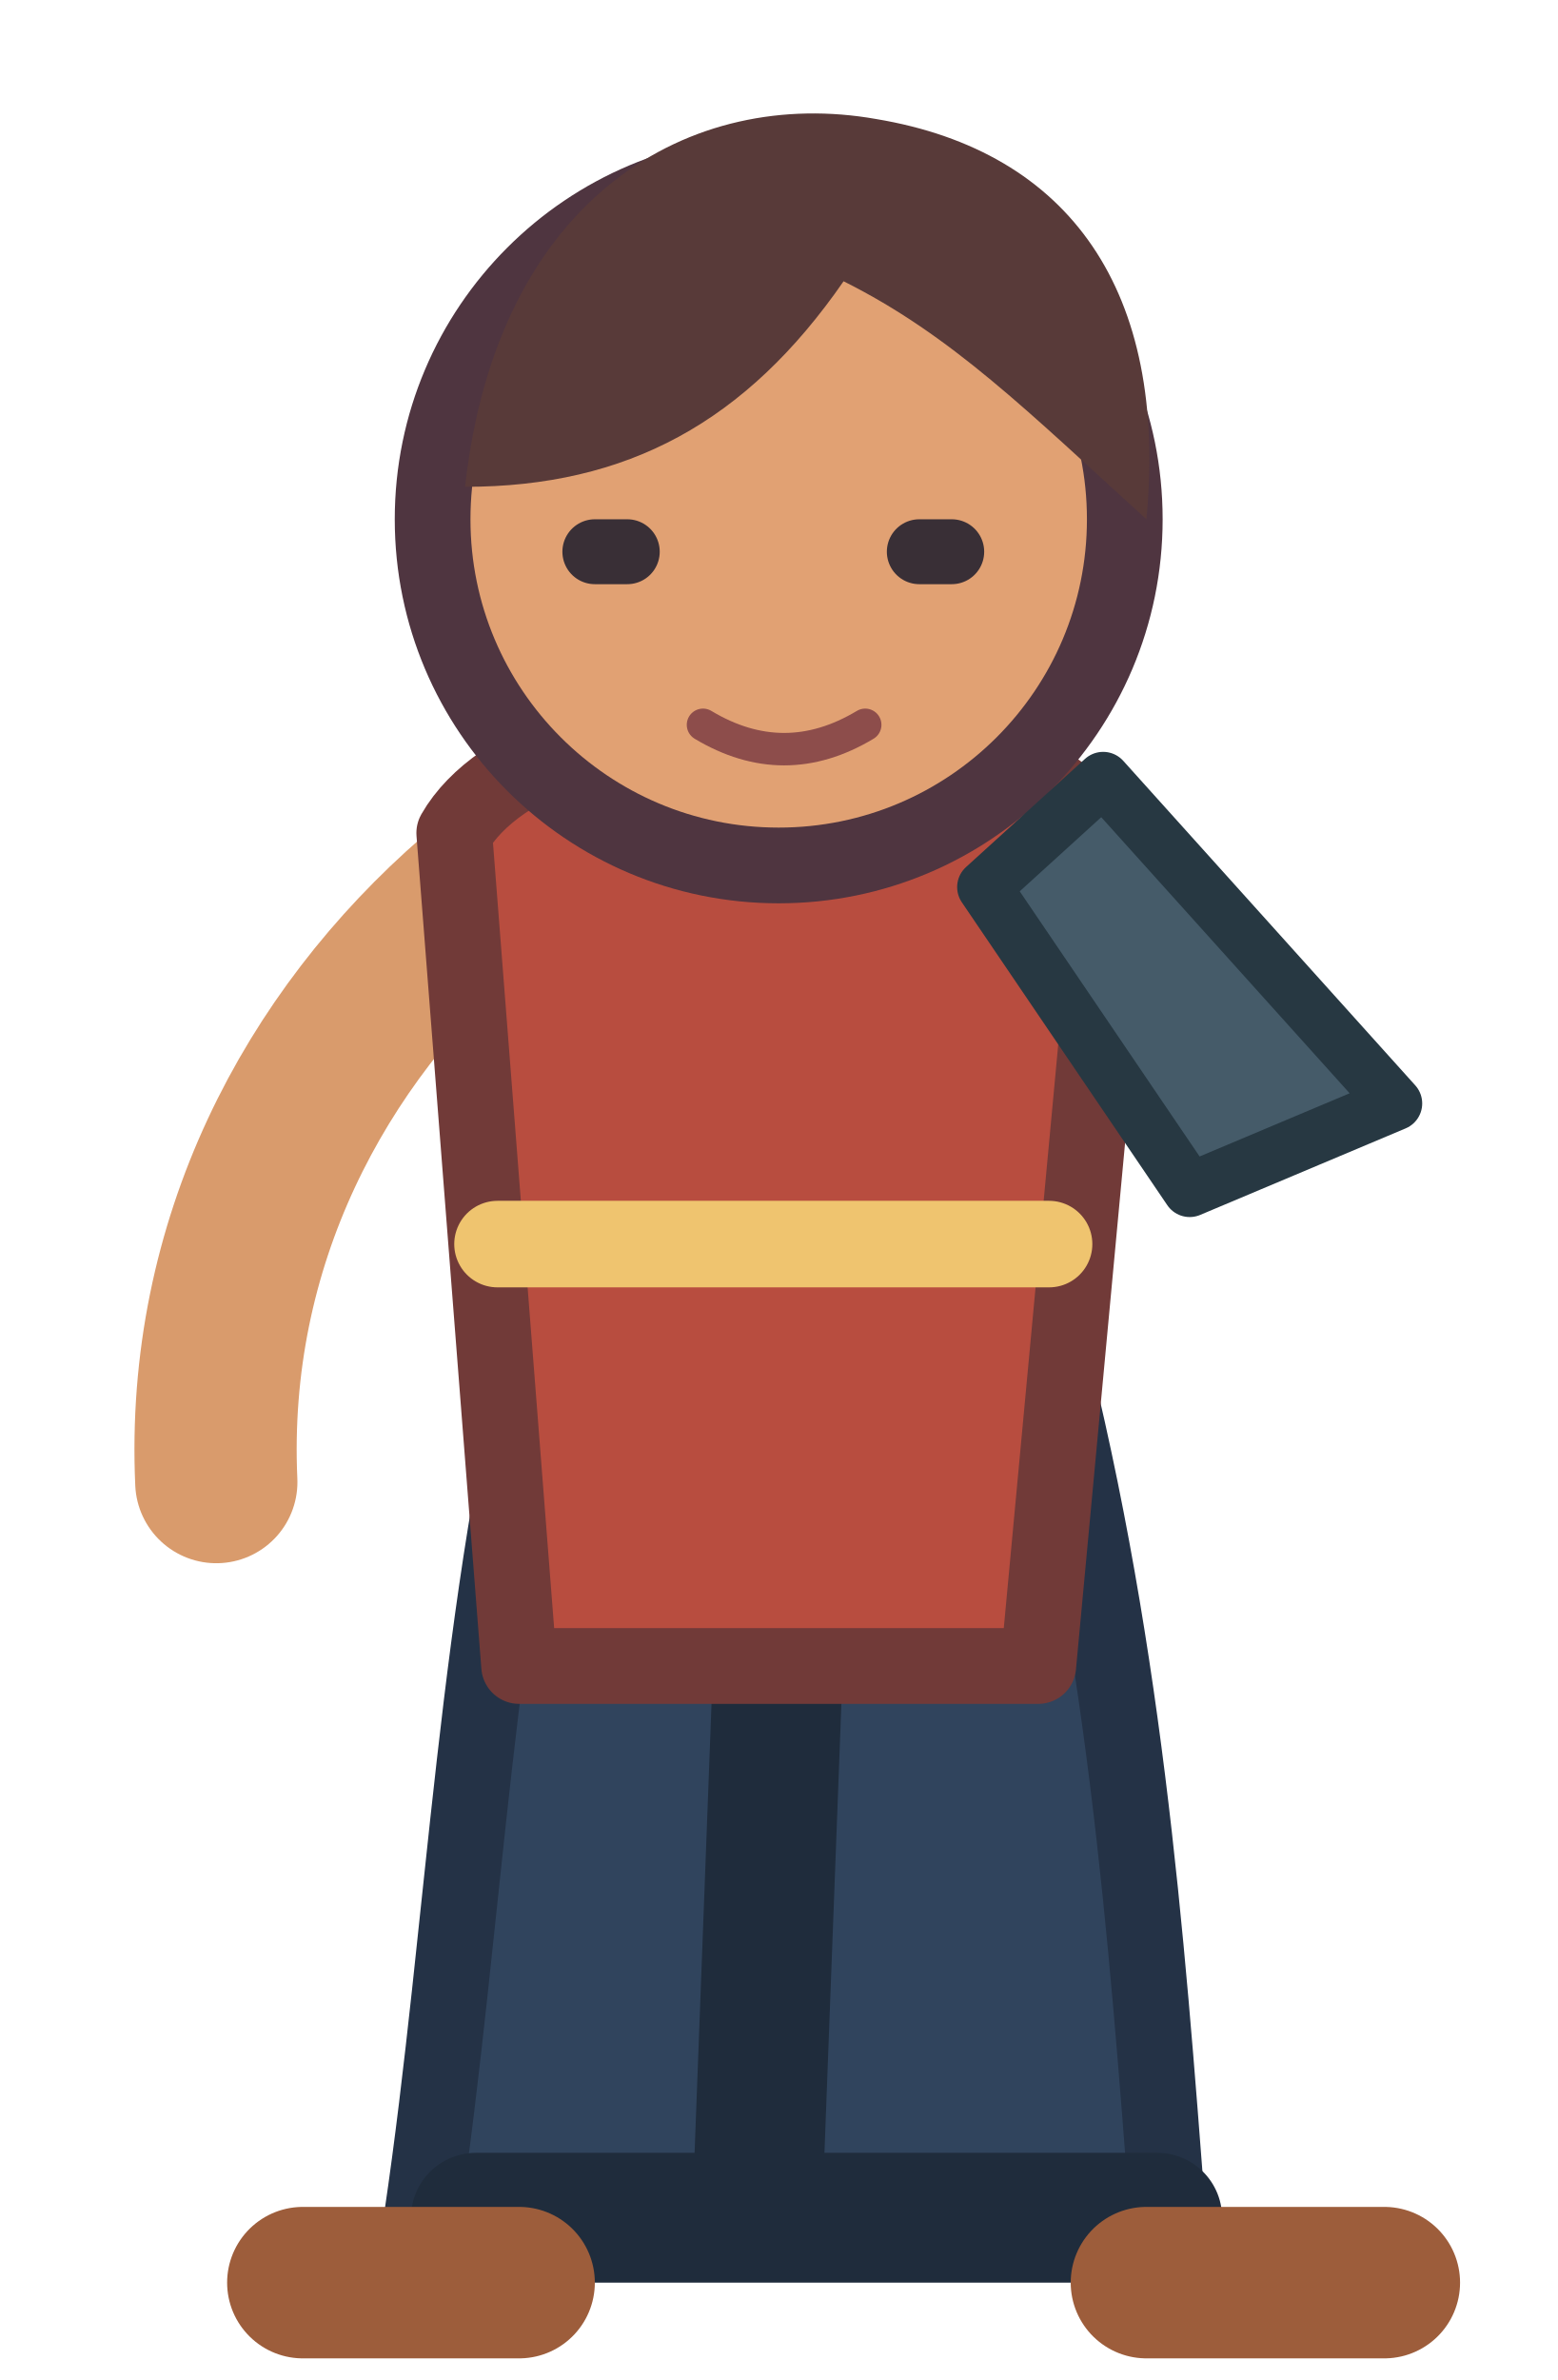
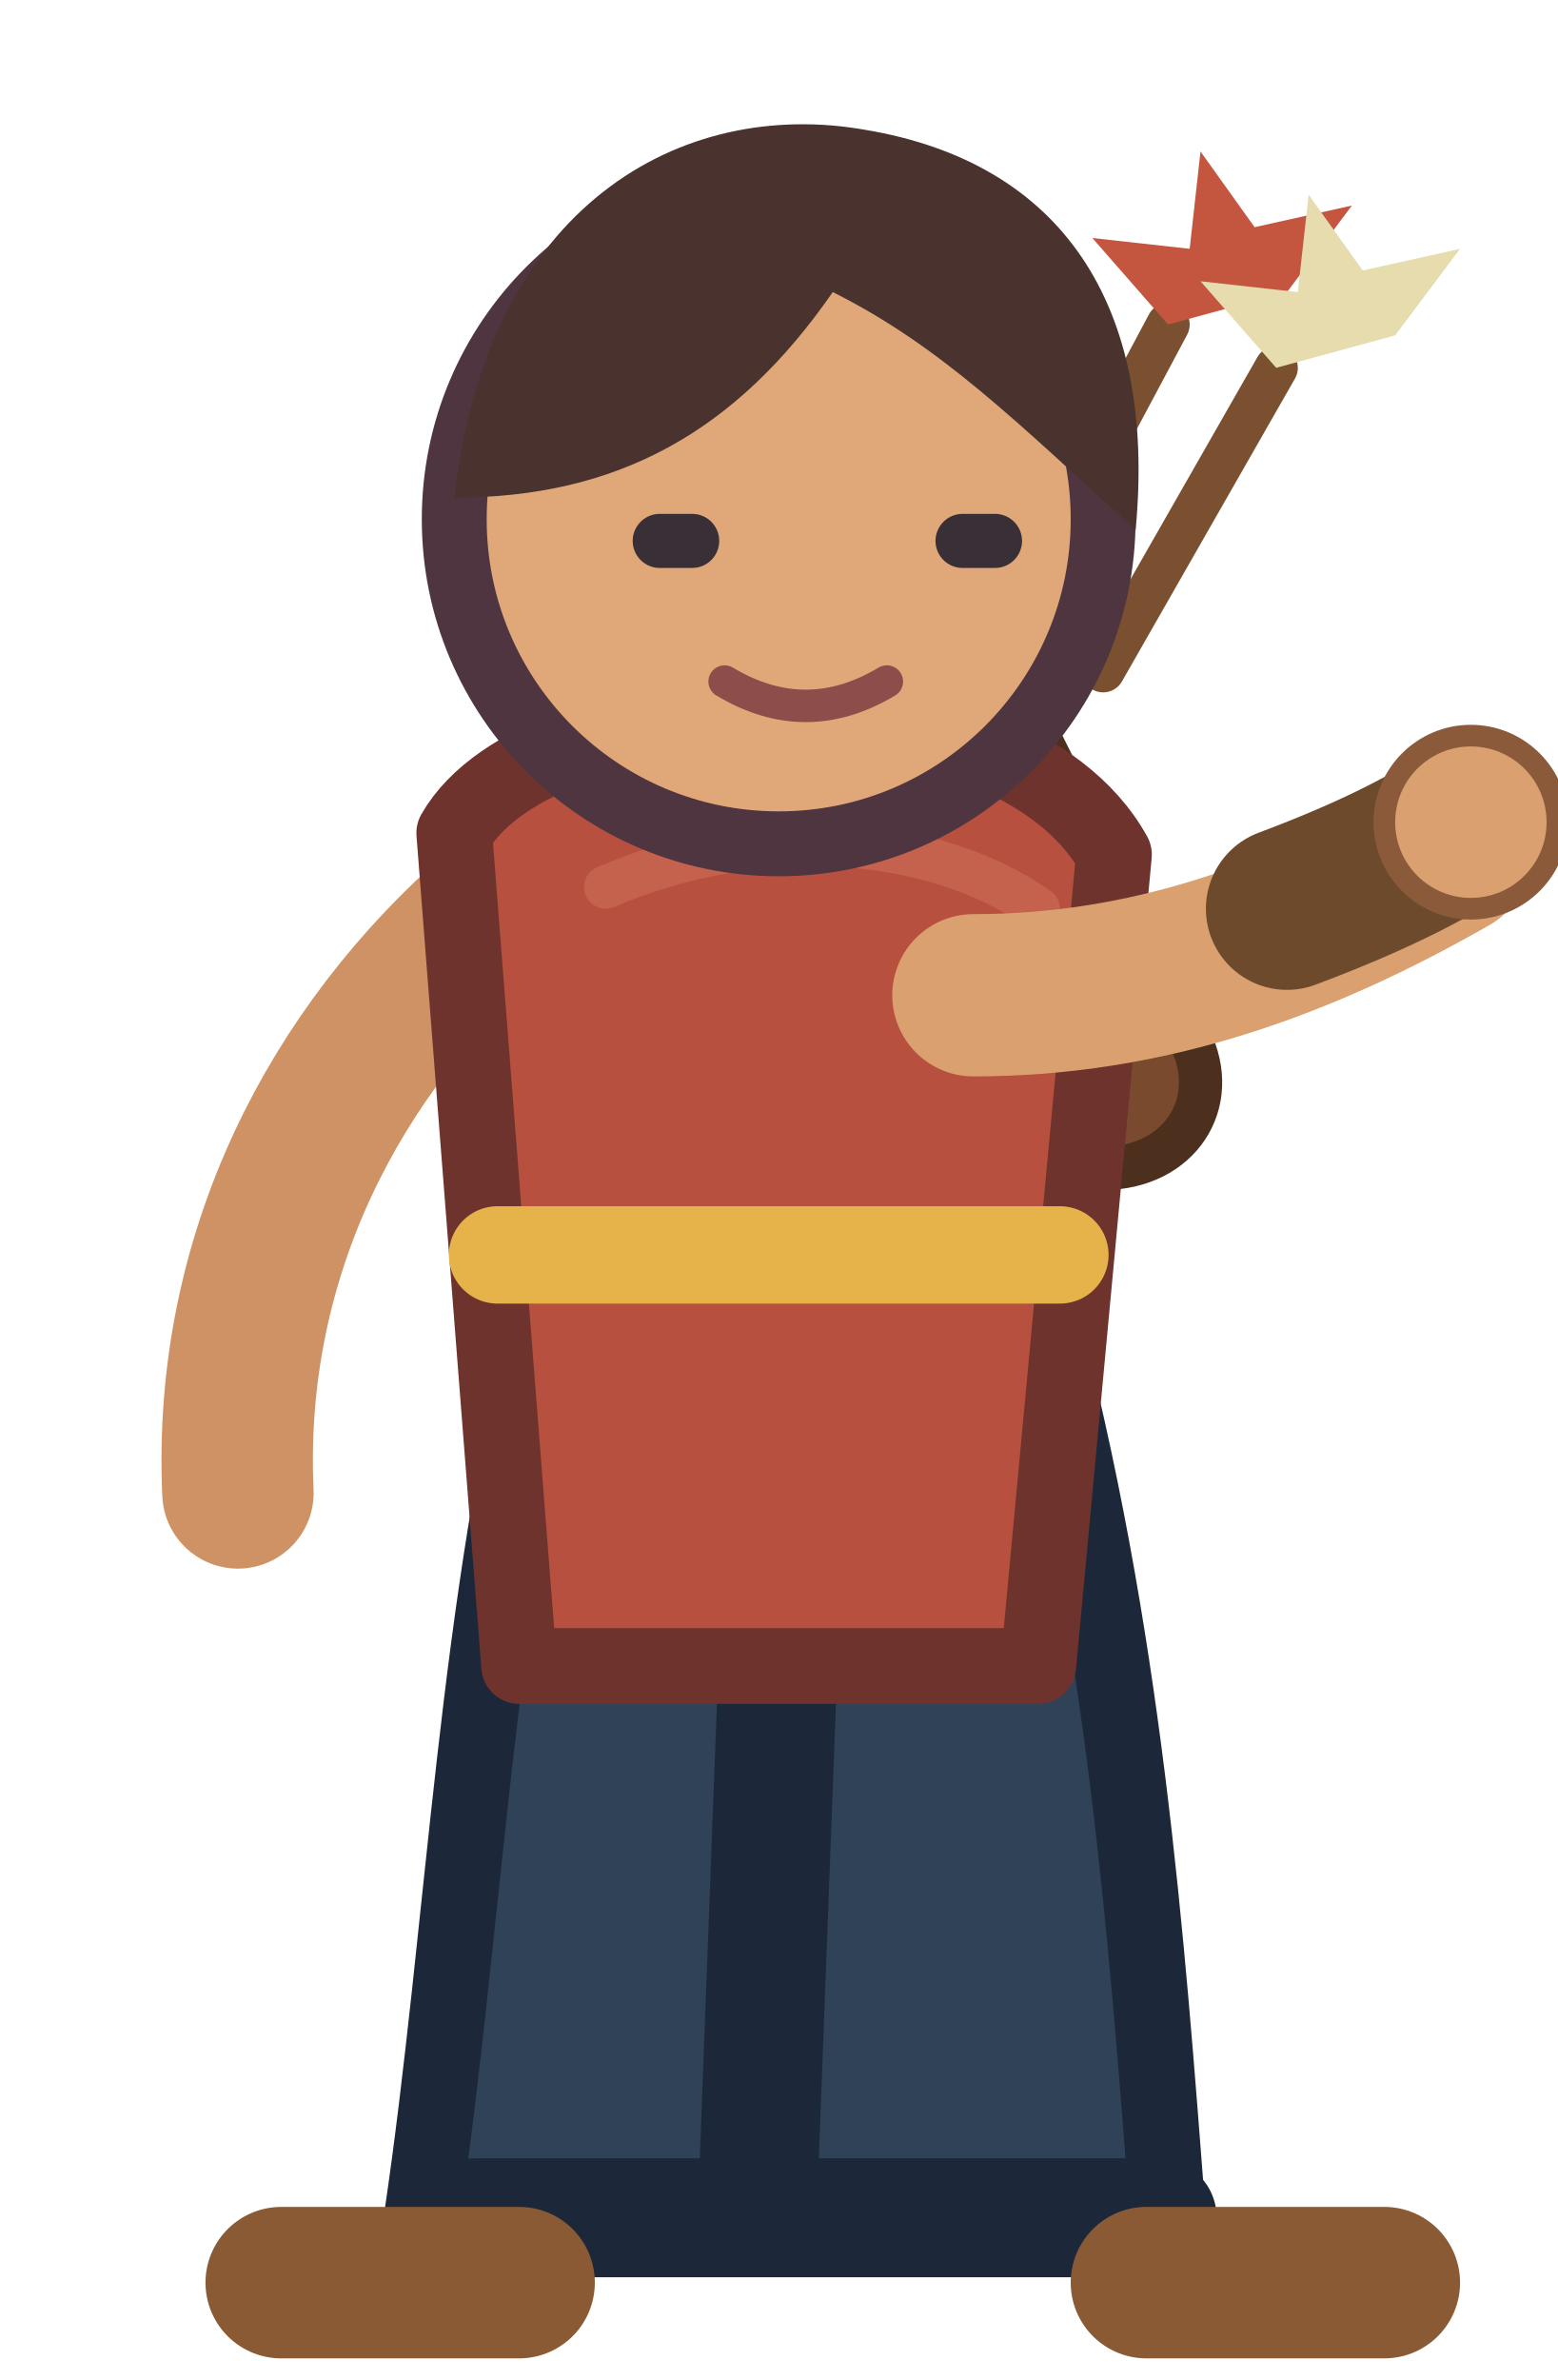
<svg xmlns="http://www.w3.org/2000/svg" viewBox="0 0 144 220">
-   <path d="M39 205c4-27 5-57 12-84h45c8 30 10 58 12 84" fill="#30445d" stroke="#243246" stroke-width="7" stroke-linejoin="round" />
-   <path d="M44 205h26l2-53m-1 53h36" fill="none" stroke="#1f2c3c" stroke-width="12" stroke-linecap="round" />
-   <path d="M48 211H28m78 0h22" fill="none" stroke="#9d5d3b" stroke-width="14" stroke-linecap="round" />
-   <path d="M44 83c-15 13-25 32-24 54" fill="none" stroke="#d99b6c" stroke-width="15" stroke-linecap="round" />
-   <path d="M42 77c8-14 51-16 61 2l-7 75H48Z" fill="#b84d3f" stroke="#713a38" stroke-width="7" stroke-linejoin="round" />
-   <path d="M46 115h51" stroke="#efc46f" stroke-width="8" stroke-linecap="round" />
-   <circle cx="72" cy="48" r="32" fill="#e1a173" stroke="#4f3540" stroke-width="7" />
-   <path d="M43 45c3-27 21-37 38-34 18 3 27 16 25 37-11-10-18-17-28-22-9 13-20 19-35 19Z" fill="#583a39" />
-   <path d="M55 51h3m27 0h3" stroke="#392f36" stroke-width="6" stroke-linecap="round" />
-   <path d="M65 67c5 3 10 3 15 0" fill="none" stroke="#8d4d4b" stroke-width="3" stroke-linecap="round" />
-   <path d="M102 72l27 30-19 8-19-28Z" fill="#455b69" stroke="#273842" stroke-width="5" stroke-linejoin="round" />
+   <g stroke-linecap="round">
+     <path d="M108 30 92 60" stroke="#7a5030" stroke-width="4" />
+     <path d="M118 34 102 62" stroke="#7a5030" stroke-width="4" />
+     <path d="M108 30l-7-8 9 1 1-9 5 7 9-2-6 8Z" fill="#c4553f" />
+     <path d="M118 34l-7-8 9 1 1-9 5 7 9-2-6 8Z" fill="#e6dcae" />
+   </g>
+   <path d="M90 56l20 40c3 6-1 12-8 12-6 0-11-3-13-9L80 68Z" fill="#7a4a2e" stroke="#4d2f1e" stroke-width="4" stroke-linejoin="round" />
+   <path d="M39 205c4-27 5-57 12-84h45c8 30 10 58 12 84" fill="#2f4258" stroke="#1c2839" stroke-width="7" stroke-linejoin="round" />
+   <path d="M44 205h26l2-53m-1 53h36" fill="none" stroke="#1c2839" stroke-width="11" stroke-linecap="round" />
+   <path d="M48 211H26m80 0h22" fill="none" stroke="#8a5a34" stroke-width="14" stroke-linecap="round" />
+   <path d="M46 84c-15 13-25 32-24 54" fill="none" stroke="#cf9264" stroke-width="14" stroke-linecap="round" />
+   <path d="M42 77c8-14 51-16 61 2l-7 75H48Z" fill="#b7503f" stroke="#6e332c" stroke-width="7" stroke-linejoin="round" />
+   <path d="M56 82c14-6 30-5 40 2" fill="none" stroke="#c96a54" stroke-width="4" stroke-linecap="round" opacity="0.7" />
+   <path d="M46 116h52" stroke="#e6b34a" stroke-width="9" stroke-linecap="round" />
+   <path d="M90 92c16 0 30-5 44-13" fill="none" stroke="#daa06f" stroke-width="15" stroke-linecap="round" />
+   <path d="M119 84c8-3 14-6 18-9" fill="none" stroke="#6e4a2c" stroke-width="15" stroke-linecap="round" />
+   <circle cx="136" cy="76" r="8" fill="#daa06f" stroke="#8a5a3a" stroke-width="2" />
+   <circle cx="72" cy="48" r="30" fill="#e0a878" stroke="#4f3540" stroke-width="6" />
+   <path d="M42 46c3-27 21-37 38-34 18 3 27 16 25 37-11-10-18-17-28-22-9 13-20 19-35 19Z" fill="#4a332f" />
+   <path d="M61 50h3m25 0h3" fill="none" stroke="#392f36" stroke-width="5" stroke-linecap="round" />
+   <path d="M67 63c5 3 10 3 15 0" fill="none" stroke="#8d4d4b" stroke-width="3" stroke-linecap="round" />
</svg>
